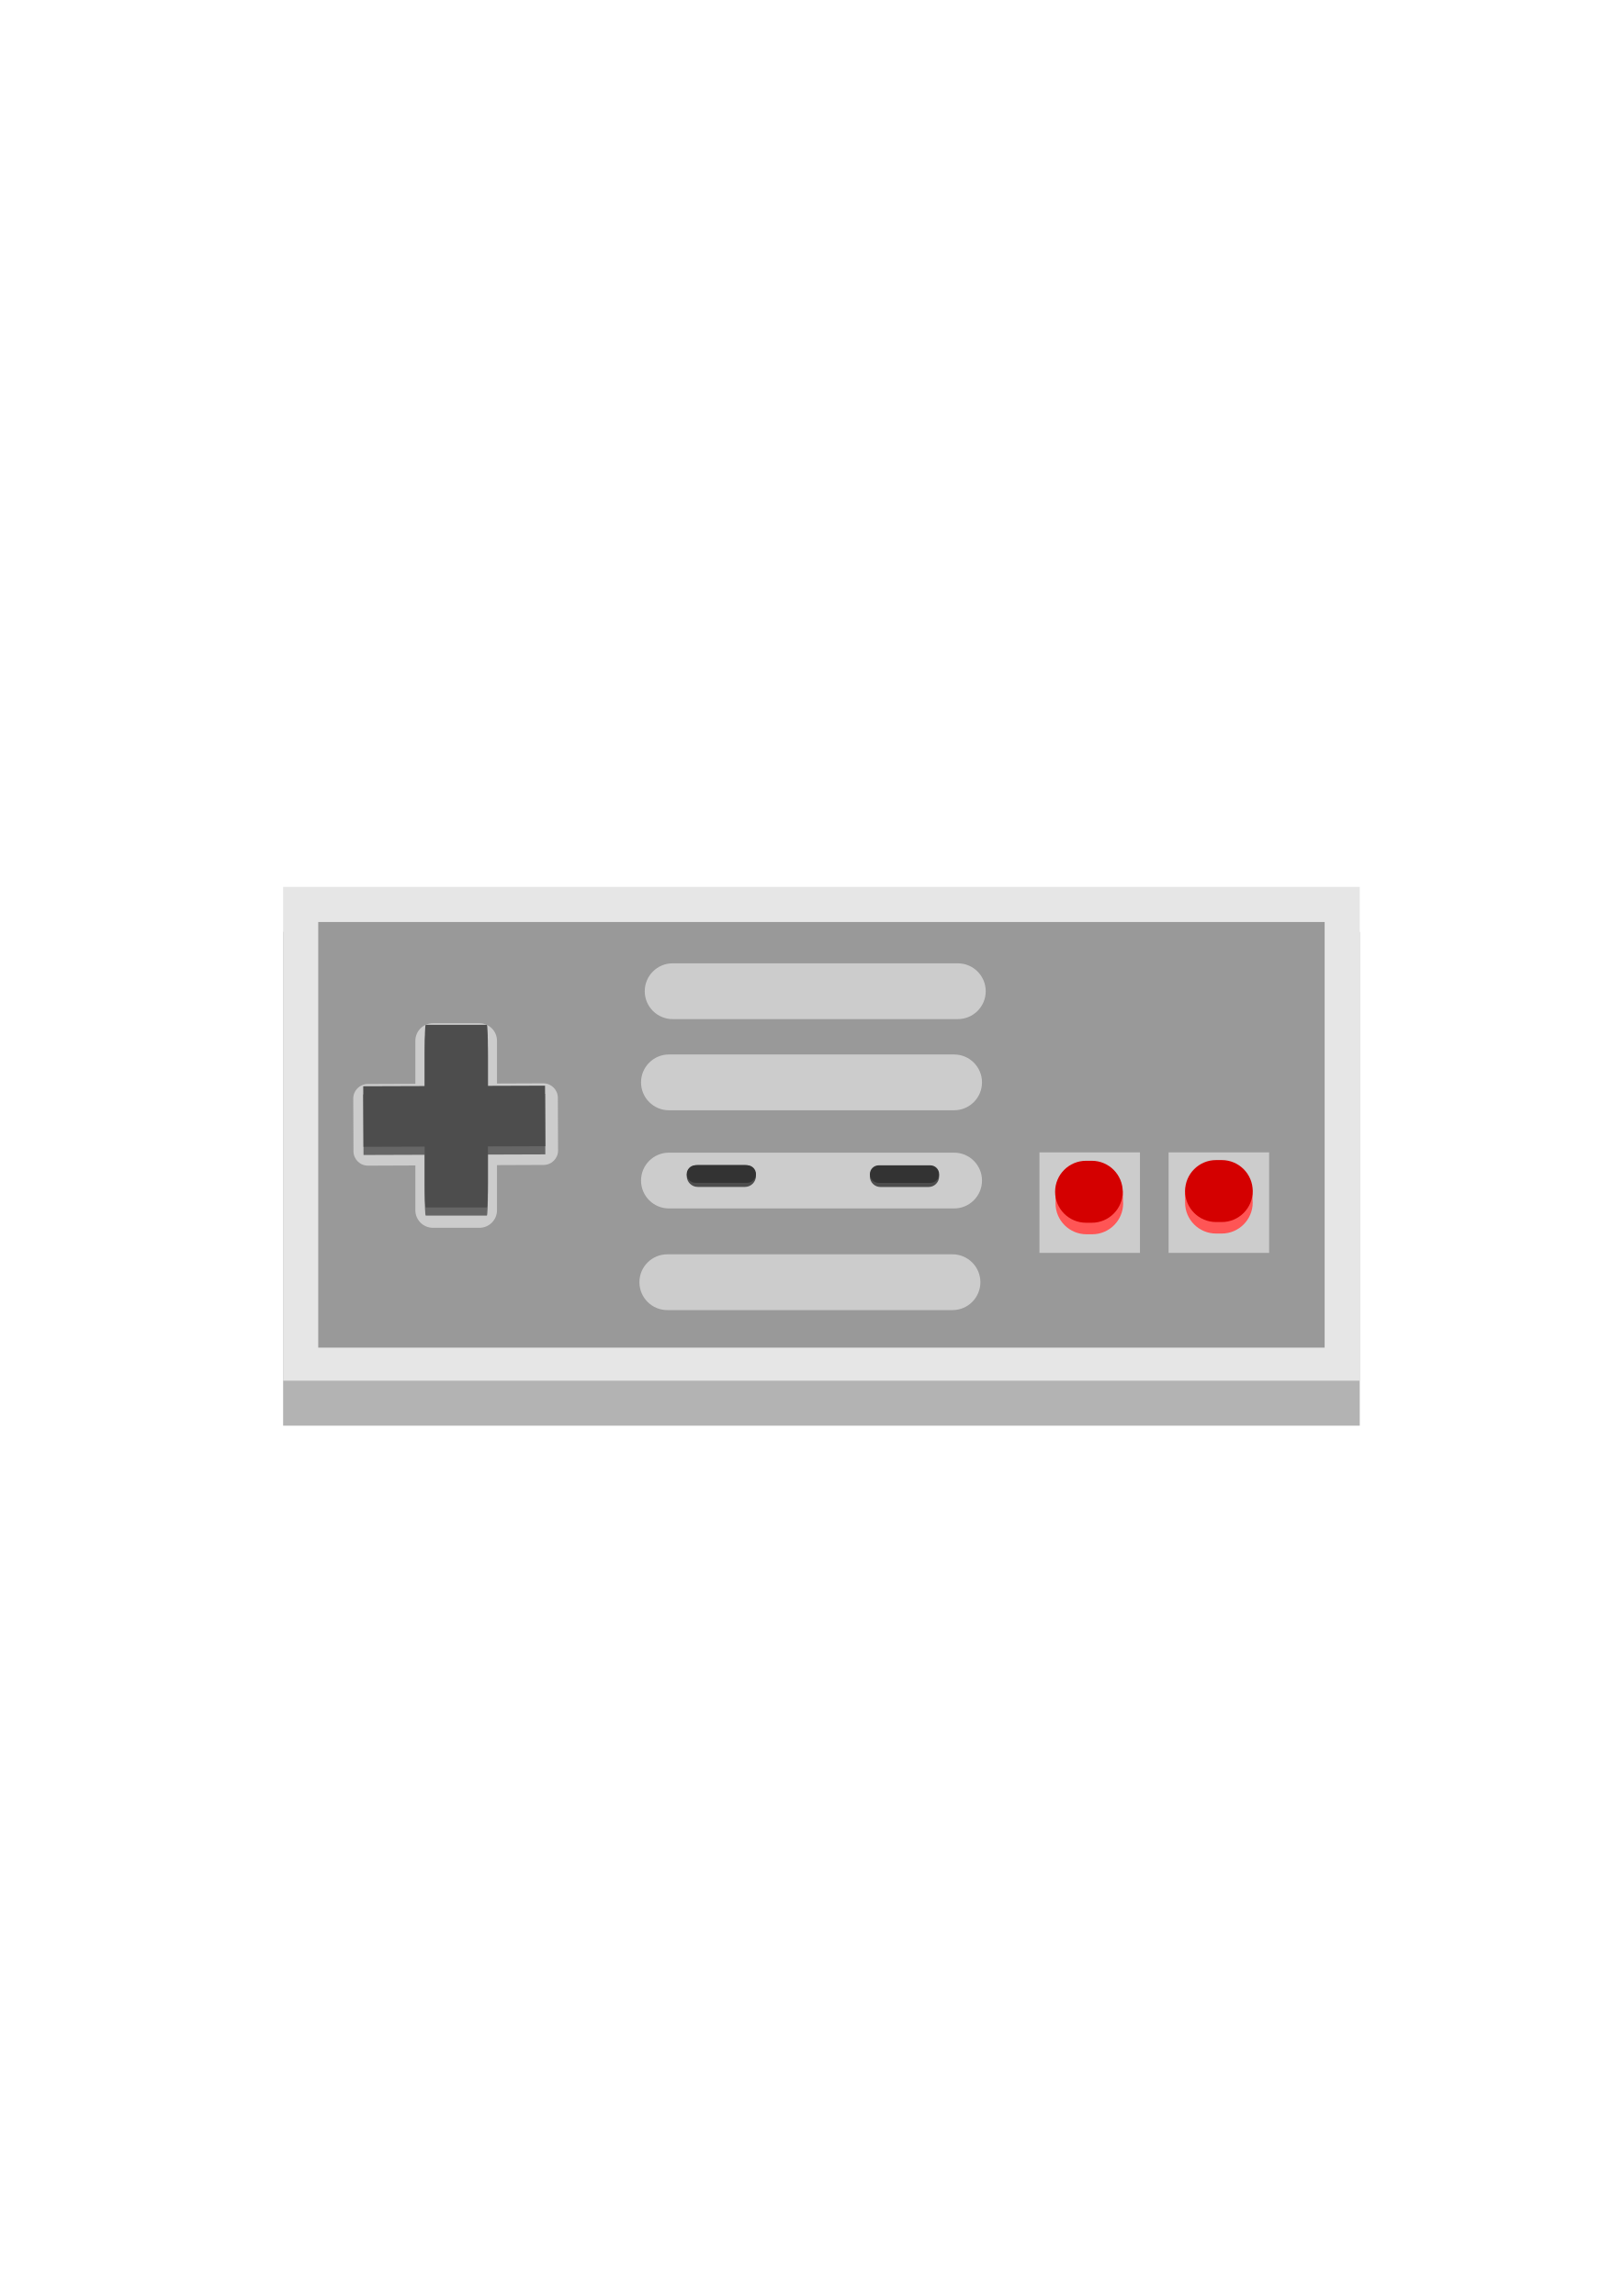
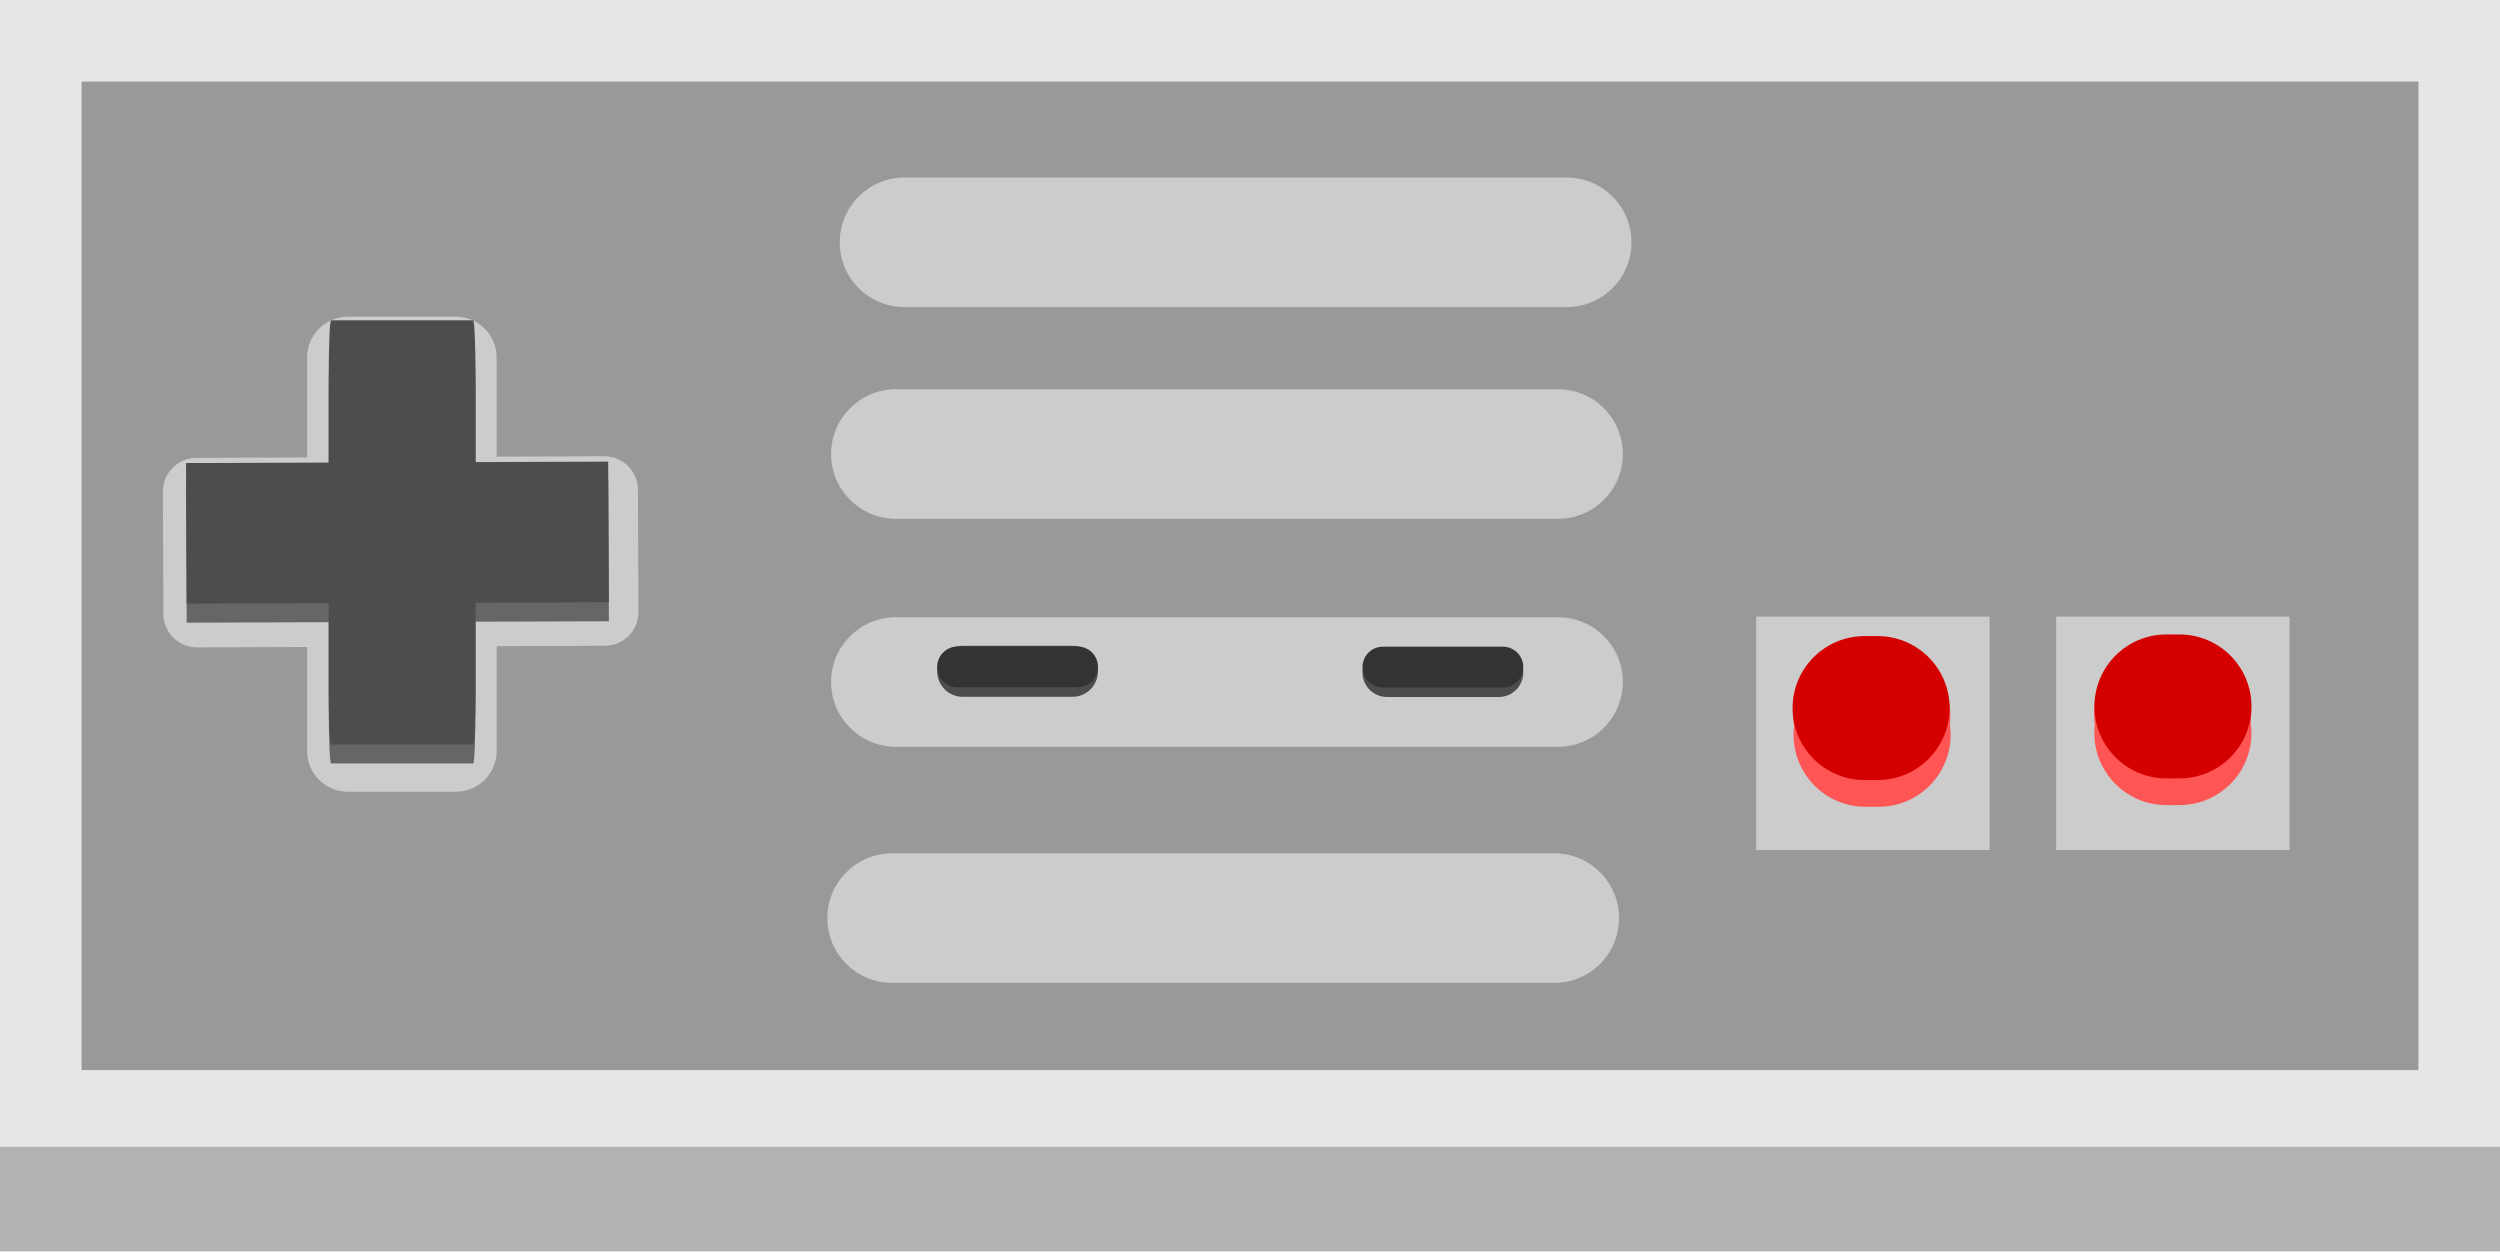
- <svg xmlns="http://www.w3.org/2000/svg" width="210mm" height="297mm" viewBox="0 0 210 297" version="1.1" id="svg6545">
+ <svg xmlns="http://www.w3.org/2000/svg" width="139.247mm" height="69.698mm" viewBox="0 0 139.247 69.698" version="1.1" id="svg6545">
  <defs id="defs6539" />
-   <g id="layer1">
+   <g id="layer1" transform="translate(-36.61592,-114.7222)">
    <rect style="opacity:1;vector-effect:none;fill:#b3b3b3;fill-opacity:1;stroke:none;stroke-width:0.265;stroke-linecap:butt;stroke-linejoin:miter;stroke-miterlimit:4;stroke-dasharray:none;stroke-dashoffset:0;stroke-opacity:1" id="rect6853" width="139.247" height="63.877" x="36.616" y="120.543" />
    <rect style="opacity:1;vector-effect:none;fill:#e6e6e6;fill-opacity:1;stroke:none;stroke-width:0.265;stroke-linecap:butt;stroke-linejoin:miter;stroke-miterlimit:4;stroke-dasharray:none;stroke-dashoffset:0;stroke-opacity:1" id="rect6547" width="139.247" height="63.877" x="36.616" y="114.722" />
    <rect style="opacity:1;vector-effect:none;fill:#999999;fill-opacity:1;stroke:none;stroke-width:0.265;stroke-linecap:butt;stroke-linejoin:miter;stroke-miterlimit:4;stroke-dasharray:none;stroke-dashoffset:0;stroke-opacity:1" id="rect6551" width="130.16" height="55.058" x="41.16" y="119.266" />
    <rect style="opacity:1;vector-effect:none;fill:#cccccc;fill-opacity:1;stroke:none;stroke-width:0.265;stroke-linecap:butt;stroke-linejoin:miter;stroke-miterlimit:4;stroke-dasharray:none;stroke-dashoffset:0;stroke-opacity:1" id="rect6553" width="44.099" height="7.216" x="83.388" y="124.611" ry="3.608" />
    <rect style="opacity:1;vector-effect:none;fill:#cccccc;fill-opacity:1;stroke:none;stroke-width:0.265;stroke-linecap:butt;stroke-linejoin:miter;stroke-miterlimit:4;stroke-dasharray:none;stroke-dashoffset:0;stroke-opacity:1" id="rect6553-3" width="44.099" height="7.216" x="82.907" y="136.402" ry="3.608" />
    <rect style="opacity:1;vector-effect:none;fill:#cccccc;fill-opacity:1;stroke:none;stroke-width:0.265;stroke-linecap:butt;stroke-linejoin:miter;stroke-miterlimit:4;stroke-dasharray:none;stroke-dashoffset:0;stroke-opacity:1" id="rect6553-3-2" width="44.099" height="7.216" x="82.907" y="149.102" ry="3.608" />
    <rect style="opacity:1;vector-effect:none;fill:#cccccc;fill-opacity:1;stroke:none;stroke-width:0.265;stroke-linecap:butt;stroke-linejoin:miter;stroke-miterlimit:4;stroke-dasharray:none;stroke-dashoffset:0;stroke-opacity:1" id="rect6553-3-2-3" width="44.099" height="7.216" x="82.698" y="162.252" ry="3.608" />
    <rect style="opacity:1;vector-effect:none;fill:#cccccc;fill-opacity:1;stroke:none;stroke-width:0.265;stroke-linecap:butt;stroke-linejoin:miter;stroke-miterlimit:4;stroke-dasharray:none;stroke-dashoffset:0;stroke-opacity:1" id="rect6600" width="10.557" height="26.46" x="53.721" y="132.362" ry="2.272" />
    <rect style="opacity:1;vector-effect:none;fill:#cccccc;fill-opacity:1;stroke:none;stroke-width:0.265;stroke-linecap:butt;stroke-linejoin:miter;stroke-miterlimit:4;stroke-dasharray:none;stroke-dashoffset:0;stroke-opacity:1" id="rect6600-3" width="10.557" height="26.46" x="140.414" y="-71.581" ry="1.871" transform="rotate(89.7711)" />
    <rect style="opacity:1;vector-effect:none;fill:#666666;fill-opacity:1;stroke:none;stroke-width:0.265;stroke-linecap:butt;stroke-linejoin:miter;stroke-miterlimit:4;stroke-dasharray:none;stroke-dashoffset:0;stroke-opacity:1" id="rect6600-5" width="8.179" height="23.622" x="54.924" y="133.623" ry="3.221" rx="0.134" />
-     <g id="g6636" transform="matrix(1,0,0,0.8310831,0,24.67973)" style="stroke-width:1.097;fill:#666666">
+     <g id="g6636" transform="matrix(1,0,0,0.8310831,0,24.67973)" style="fill:#666666;stroke-width:1.097">
      <rect transform="matrix(0.00397683,0.9999921,-0.9999919,0.00401334,0,0)" ry="0" y="-69.932" x="140.837" height="23.514" width="9.425" id="rect6600-3-7" style="opacity:1;vector-effect:none;fill:#666666;fill-opacity:1;stroke:none;stroke-width:0.29;stroke-linecap:butt;stroke-linejoin:miter;stroke-miterlimit:4;stroke-dasharray:none;stroke-dashoffset:0;stroke-opacity:1" rx="0" />
    </g>
    <rect style="opacity:1;vector-effect:none;fill:#cccccc;fill-opacity:1;stroke:none;stroke-width:0.265;stroke-linecap:butt;stroke-linejoin:miter;stroke-miterlimit:4;stroke-dasharray:none;stroke-dashoffset:0;stroke-opacity:1" id="rect6638" width="13" height="13" x="134.437" y="149.066" ry="0" />
    <rect style="opacity:1;vector-effect:none;fill:#cccccc;fill-opacity:1;stroke:none;stroke-width:0.265;stroke-linecap:butt;stroke-linejoin:miter;stroke-miterlimit:4;stroke-dasharray:none;stroke-dashoffset:0;stroke-opacity:1" id="rect6638-1" width="13" height="13" x="151.141" y="149.066" ry="0" />
    <rect style="opacity:1;vector-effect:none;fill:#4d4d4d;fill-opacity:1;stroke:none;stroke-width:0.265;stroke-linecap:butt;stroke-linejoin:miter;stroke-miterlimit:4;stroke-dasharray:none;stroke-dashoffset:0;stroke-opacity:1" id="rect6674-9" width="8.954" height="2.721" x="112.506" y="150.822" ry="1.36" />
    <rect style="opacity:1;vector-effect:none;fill:#4d4d4d;fill-opacity:1;stroke:none;stroke-width:0.265;stroke-linecap:butt;stroke-linejoin:miter;stroke-miterlimit:4;stroke-dasharray:none;stroke-dashoffset:0;stroke-opacity:1" id="rect6674-9-4" width="8.954" height="2.839" x="88.817" y="150.694" ry="1.419" />
    <rect style="opacity:1;vector-effect:none;fill:#333333;fill-opacity:1;stroke:none;stroke-width:0.265;stroke-linecap:butt;stroke-linejoin:miter;stroke-miterlimit:4;stroke-dasharray:none;stroke-dashoffset:0;stroke-opacity:1" id="rect6674-9-4-1" width="8.954" height="2.272" x="88.817" y="150.731" ry="1.136" />
    <rect style="opacity:1;vector-effect:none;fill:#333333;fill-opacity:1;stroke:none;stroke-width:0.265;stroke-linecap:butt;stroke-linejoin:miter;stroke-miterlimit:4;stroke-dasharray:none;stroke-dashoffset:0;stroke-opacity:1" id="rect6674-9-4-1-2" width="8.954" height="2.272" x="112.506" y="150.742" ry="1.136" />
    <g id="g6809">
      <rect ry="4.009" y="151.643" x="136.515" height="8.018" width="8.747" id="rect6657" style="opacity:1;vector-effect:none;fill:#ff5555;fill-opacity:1;stroke:none;stroke-width:0.265;stroke-linecap:butt;stroke-linejoin:miter;stroke-miterlimit:4;stroke-dasharray:none;stroke-dashoffset:0;stroke-opacity:1" />
      <rect ry="4.009" y="150.574" x="136.499" height="8.018" width="8.747" id="rect6657-0" style="opacity:1;vector-effect:none;fill:#ff5555;fill-opacity:1;stroke:none;stroke-width:0.265;stroke-linecap:butt;stroke-linejoin:miter;stroke-miterlimit:4;stroke-dasharray:none;stroke-dashoffset:0;stroke-opacity:1" />
    </g>
    <rect style="opacity:1;vector-effect:none;fill:#d40000;fill-opacity:1;stroke:none;stroke-width:0.265;stroke-linecap:butt;stroke-linejoin:miter;stroke-miterlimit:4;stroke-dasharray:none;stroke-dashoffset:0;stroke-opacity:1" id="rect6657-5" width="8.747" height="8.018" x="136.461" y="150.152" ry="4.009" />
    <g transform="translate(16.75478,-0.09529381)" id="g6809-0">
      <rect ry="4.009" y="151.643" x="136.515" height="8.018" width="8.747" id="rect6657-07" style="opacity:1;vector-effect:none;fill:#ff5555;fill-opacity:1;stroke:none;stroke-width:0.265;stroke-linecap:butt;stroke-linejoin:miter;stroke-miterlimit:4;stroke-dasharray:none;stroke-dashoffset:0;stroke-opacity:1" />
      <rect ry="4.009" y="150.574" x="136.499" height="8.018" width="8.747" id="rect6657-0-6" style="opacity:1;vector-effect:none;fill:#ff5555;fill-opacity:1;stroke:none;stroke-width:0.265;stroke-linecap:butt;stroke-linejoin:miter;stroke-miterlimit:4;stroke-dasharray:none;stroke-dashoffset:0;stroke-opacity:1" />
    </g>
    <rect style="opacity:1;vector-effect:none;fill:#d40000;fill-opacity:1;stroke:none;stroke-width:0.265;stroke-linecap:butt;stroke-linejoin:miter;stroke-miterlimit:4;stroke-dasharray:none;stroke-dashoffset:0;stroke-opacity:1" id="rect6657-5-1" width="8.747" height="8.018" x="153.273" y="150.061" ry="4.009" />
    <rect style="opacity:1;vector-effect:none;fill:#4d4d4d;fill-opacity:1;stroke:none;stroke-width:0.265;stroke-linecap:butt;stroke-linejoin:miter;stroke-miterlimit:4;stroke-dasharray:none;stroke-dashoffset:0;stroke-opacity:1" id="rect6600-5-2" width="8.179" height="23.622" x="54.924" y="132.565" ry="3.221" rx="0.134" />
    <g id="g6636-7" transform="matrix(1,0,0,0.8310831,3.6666667e-8,23.62139)" style="stroke-width:1.097">
      <rect transform="matrix(0.00397683,0.9999921,-0.9999919,0.00401334,0,0)" ry="0" y="-69.932" x="140.837" height="23.514" width="9.425" id="rect6600-3-7-9" style="opacity:1;vector-effect:none;fill:#4d4d4d;fill-opacity:1;stroke:none;stroke-width:0.29;stroke-linecap:butt;stroke-linejoin:miter;stroke-miterlimit:4;stroke-dasharray:none;stroke-dashoffset:0;stroke-opacity:1" rx="0" />
    </g>
  </g>
</svg>
